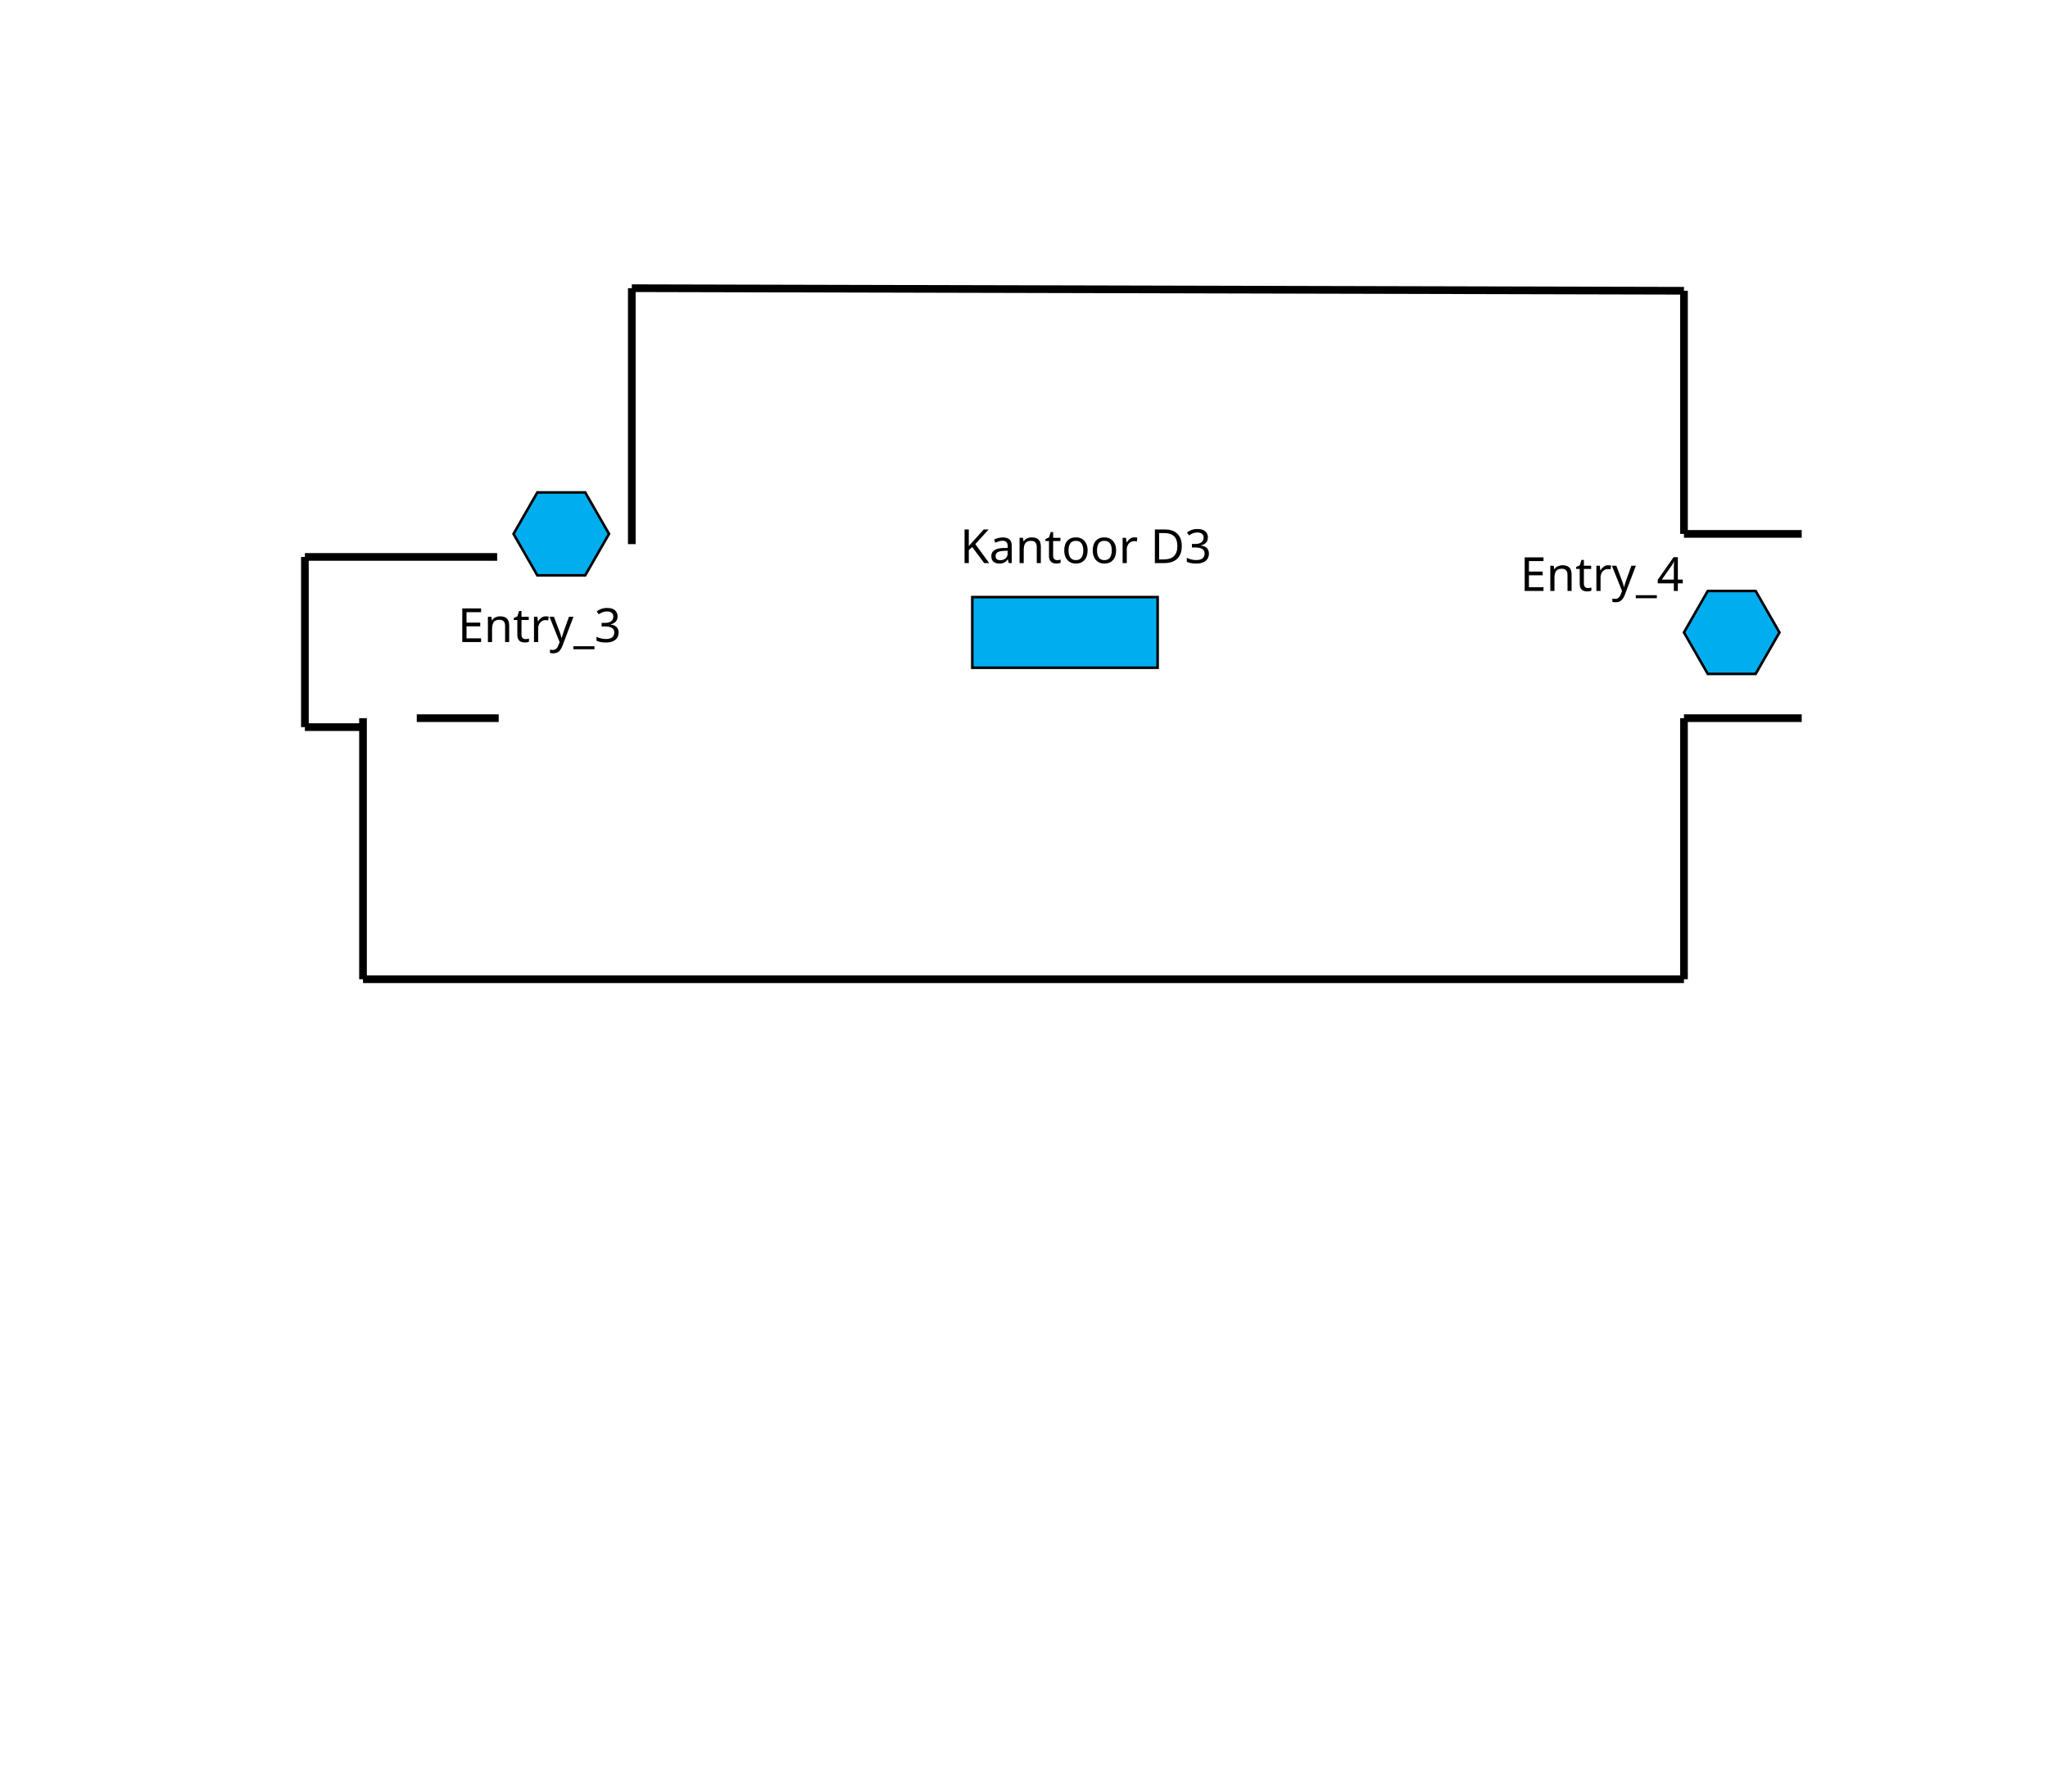
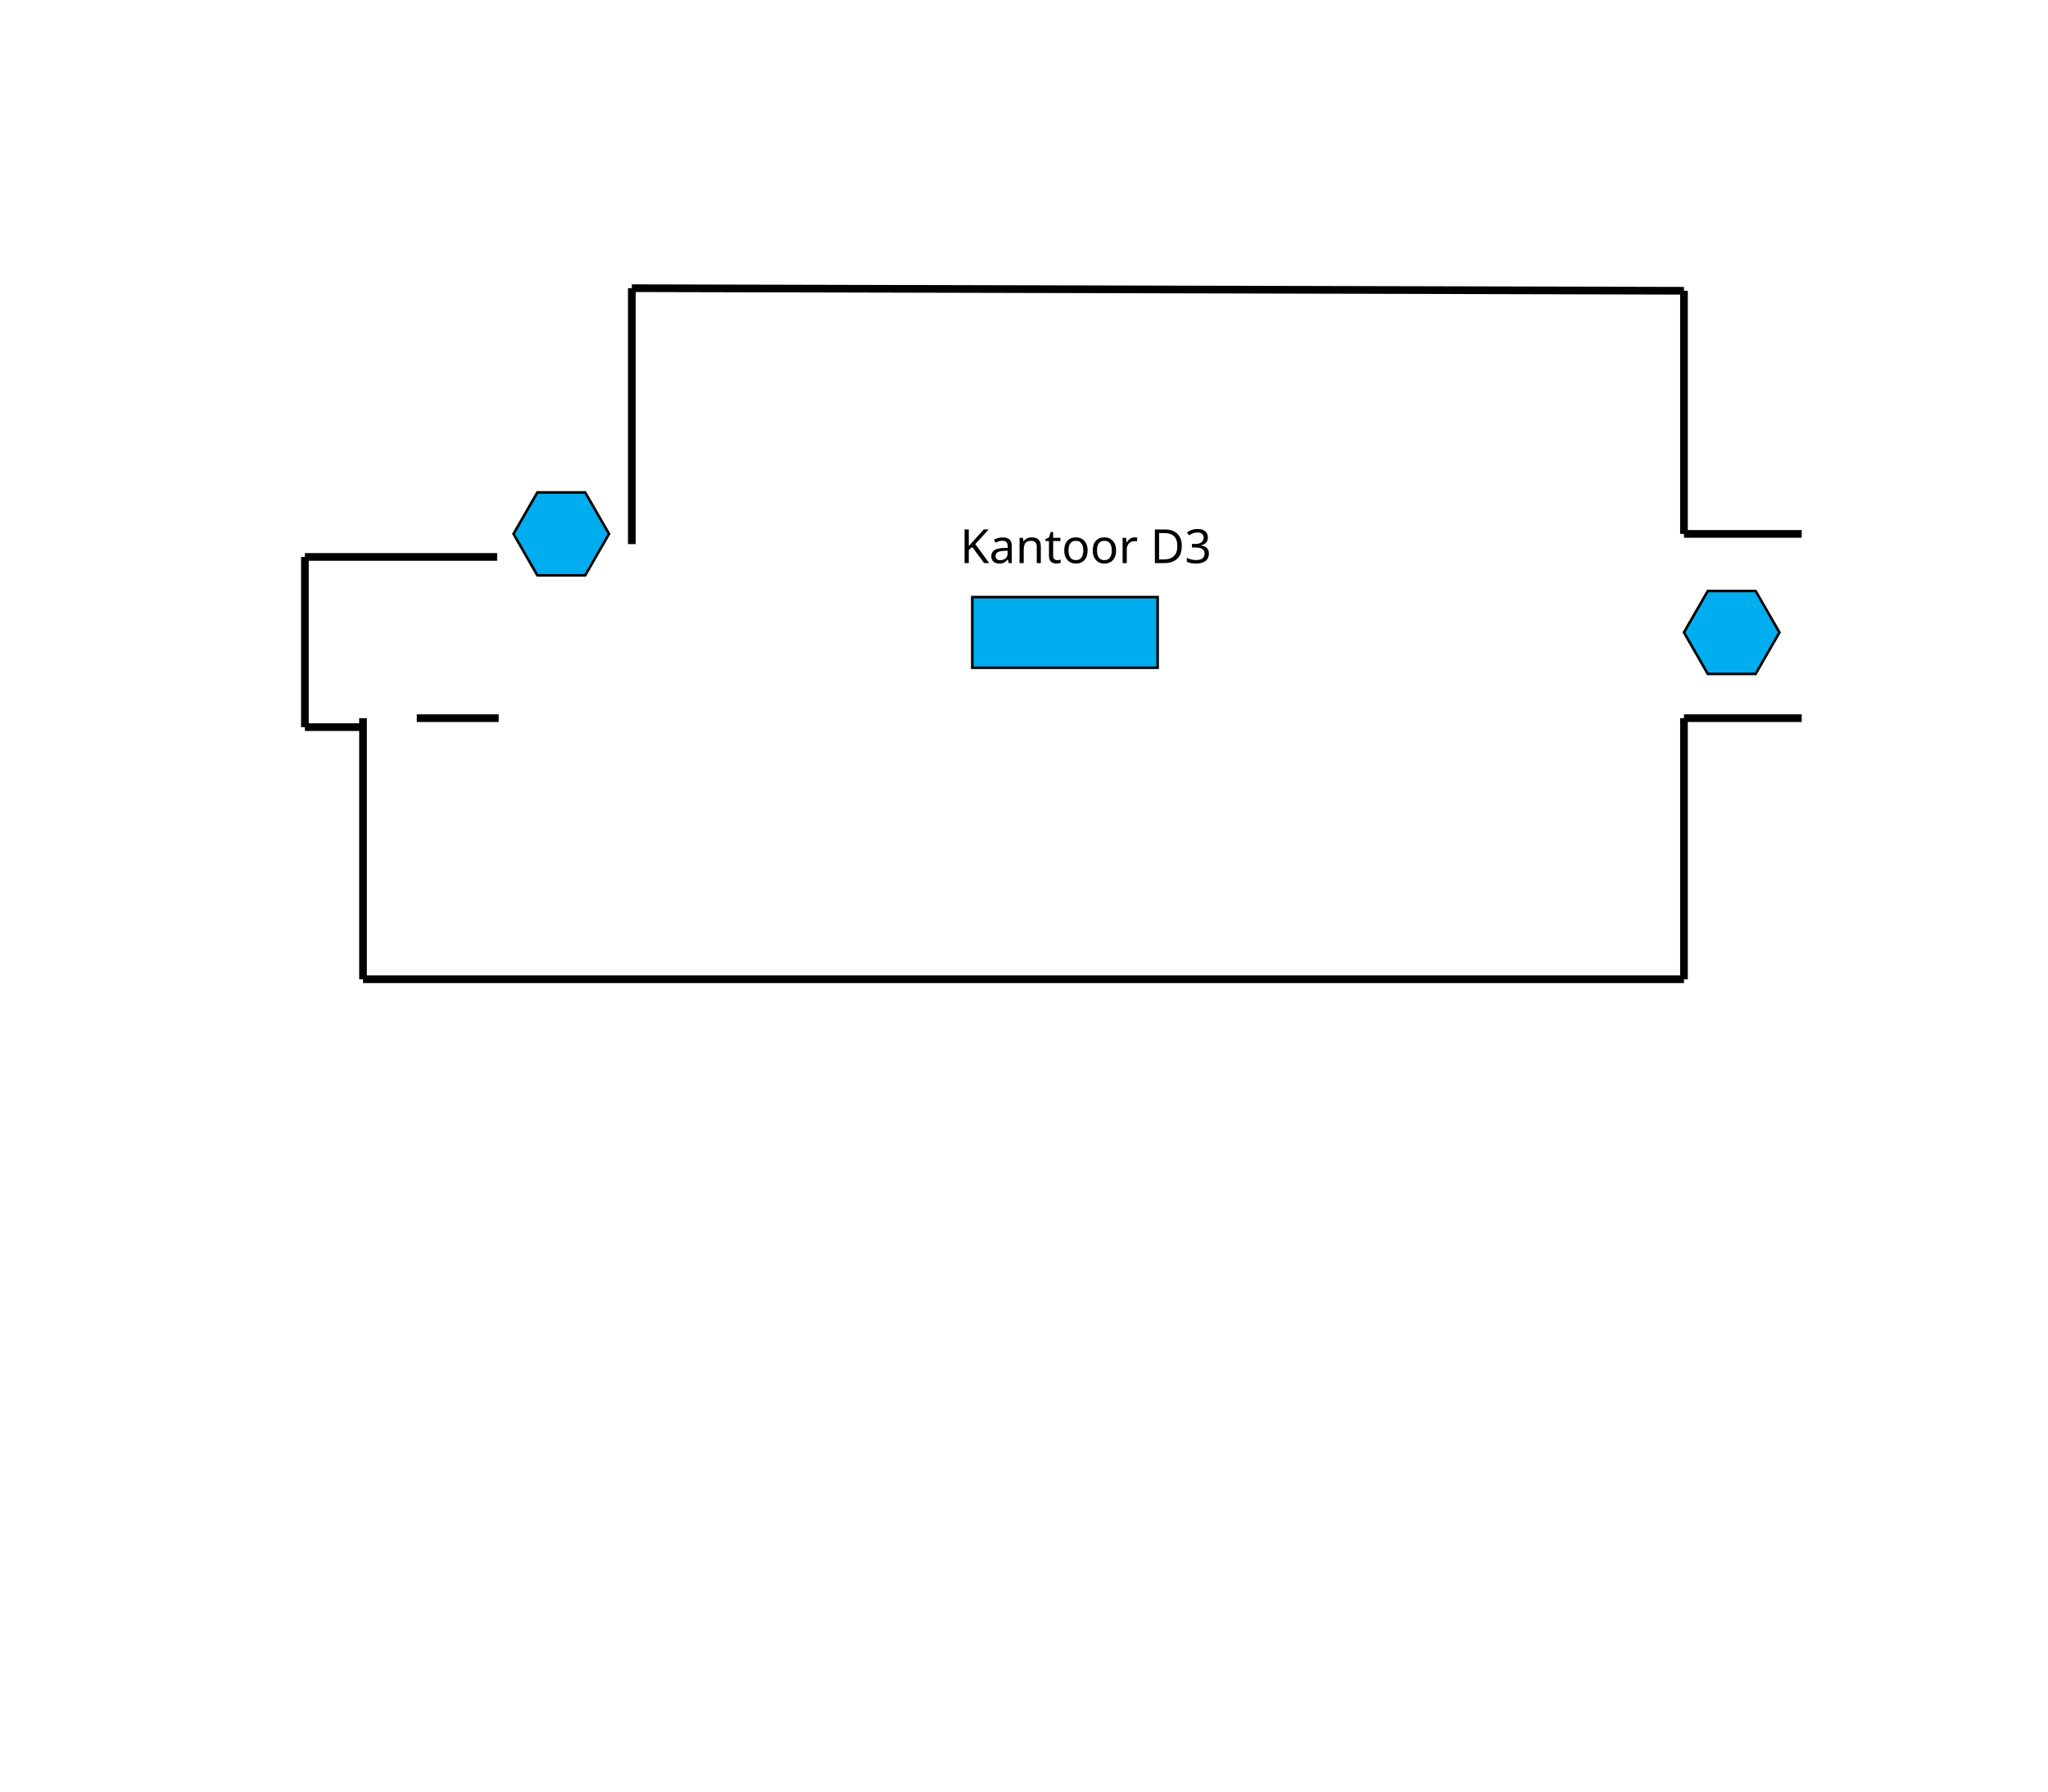
<svg xmlns="http://www.w3.org/2000/svg" version="1.1" id="Layer_1" x="0px" y="0px" viewBox="0 0 800 700" style="enable-background:new 0 0 800 700;" xml:space="preserve">
  <style type="text/css">
	.st0{fill:none;stroke:#000000;stroke-width:3;stroke-miterlimit:10;}
	.st1{fill:#00AEEF;stroke:#000000;stroke-miterlimit:10;}
	.st2{font-family:'MyriadPro-Semibold';}
	.st3{font-size:18.392px;}
</style>
  <g>
    <path class="st0" d="M641.8,76.1" />
    <path class="st0" d="M463.8,76.1" />
    <path class="st0" d="M463.8,76.1" />
    <rect x="379.8" y="233.3" class="st1" width="72.4" height="27.6" id="d3" />
    <polygon class="st1" points="228.6,192.4 209.9,192.4 200.6,208.6 209.9,224.8 228.6,224.8 237.9,208.6  " id="2" />
    <polygon class="st1" points="685.8,230.9 667.1,230.9 657.8,247.1 667.1,263.3 685.8,263.3 695.1,247.1  " id="3" />
    <line class="st0" x1="703.8" y1="208.6" x2="657.8" y2="208.6" />
    <line class="st0" x1="657.8" y1="113.6" x2="657.8" y2="208.6" />
    <line class="st0" x1="246.8" y1="112.6" x2="657.8" y2="113.6" />
    <line class="st0" x1="246.8" y1="212.6" x2="246.8" y2="112.6" />
    <line class="st0" x1="119.1" y1="217.6" x2="194.2" y2="217.6" />
    <line class="st0" x1="119.1" y1="284.1" x2="141.8" y2="284.1" />
    <line class="st0" x1="141.8" y1="382.6" x2="141.8" y2="280.6" />
    <line class="st0" x1="657.8" y1="382.6" x2="141.8" y2="382.6" />
    <line class="st0" x1="657.8" y1="280.6" x2="703.8" y2="280.6" />
    <line class="st0" x1="657.8" y1="382.6" x2="657.8" y2="280.6" />
    <line class="st0" x1="162.8" y1="280.6" x2="194.8" y2="280.6" />
    <line class="st0" x1="119.1" y1="217.6" x2="119.1" y2="284.1" />
  </g>
  <text transform="matrix(1 0 0 1 375 220)" class="st2 st3">Kantoor D3</text>
-   <text transform="matrix(1 0 0 1 593.8002 230.9003)" class="st2 st3">Entry_4</text>
-   <text transform="matrix(1 0 0 1 178.7999 250.8503)" class="st2 st3">Entry_3</text>
</svg>
